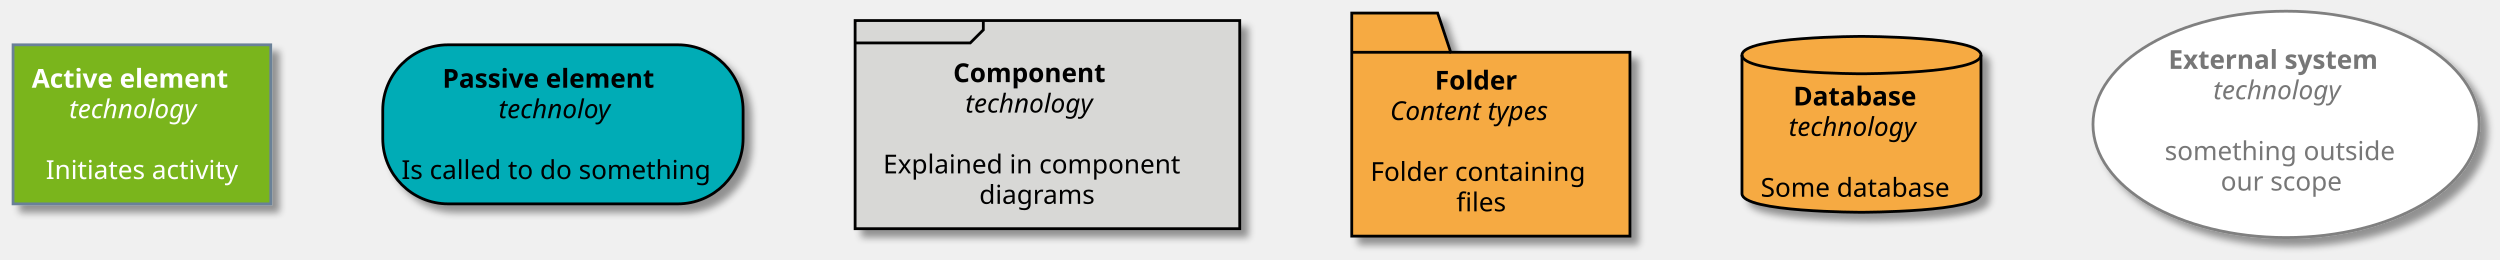
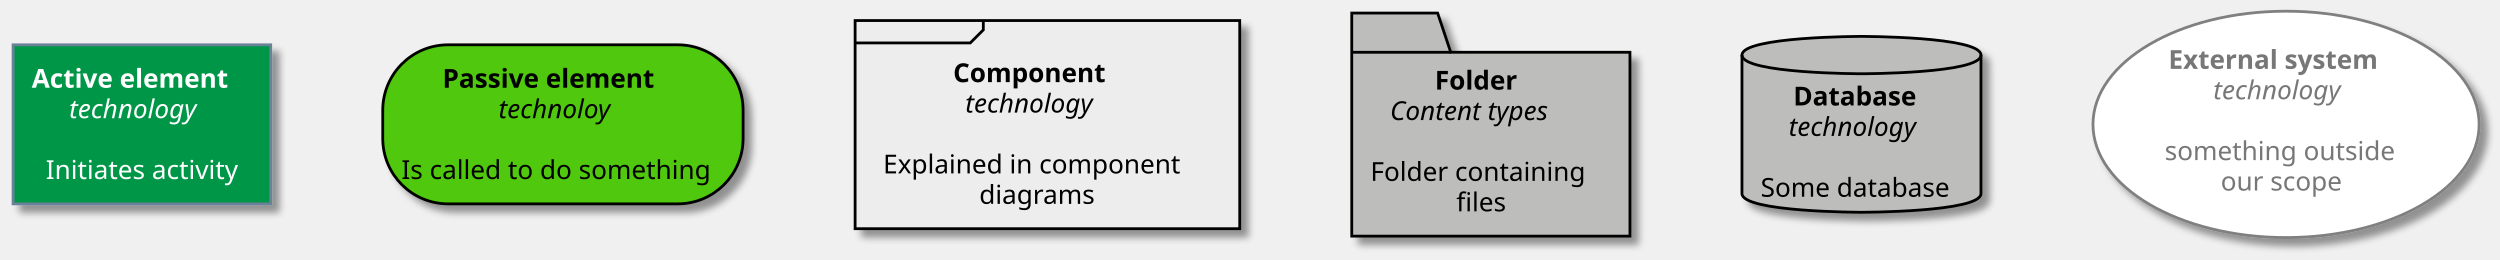
<svg xmlns="http://www.w3.org/2000/svg" contentScriptType="application/ecmascript" contentStyleType="text/css" height="139px" preserveAspectRatio="none" style="width:1339px;height:139px;background:#FFFFFF;" version="1.1" viewBox="0 0 1339 139" width="1339px" zoomAndPan="magnify">
  <defs>
-     <filter height="300%" id="f121ktiirr6qu5" width="300%" x="-1" y="-1">
+     <filter height="300%" id="fzpzya12sh0jm" width="300%" x="-1" y="-1">
      <feGaussianBlur result="blurOut" stdDeviation="2.0" />
      <feColorMatrix in="blurOut" result="blurOut2" type="matrix" values="0 0 0 0 0 0 0 0 0 0 0 0 0 0 0 0 0 0 .4 0" />
      <feOffset dx="4.0" dy="4.0" in="blurOut2" result="blurOut3" />
      <feBlend in="SourceGraphic" in2="blurOut3" mode="normal" />
    </filter>
  </defs>
  <g>
-     <rect fill="#7AB51D" filter="url(#f121ktiirr6qu5)" height="85.188" style="stroke:#6A8198;stroke-width:1.5;" width="138" x="7" y="24" />
+     <rect fill="#009646" filter="url(#fzpzya12sh0jm)" height="85.188" style="stroke:#6A8198;stroke-width:1.5;" width="138" x="7" y="24" />
    <text fill="#FFFFFF" font-family="sans-serif" font-size="14" font-weight="bold" lengthAdjust="spacing" textLength="118" x="17" y="46.995">Active element</text>
    <text fill="#FFFFFF" font-family="sans-serif" font-size="14" font-style="italic" lengthAdjust="spacing" textLength="78" x="37" y="63.292">technology</text>
    <text fill="#FFFFFF" font-family="sans-serif" font-size="14" lengthAdjust="spacing" textLength="0" x="78" y="79.589" />
    <text fill="#FFFFFF" font-family="sans-serif" font-size="14" lengthAdjust="spacing" textLength="103" x="24.5" y="95.886">Initiates activity</text>
-     <ellipse cx="1224.409" cy="66.618" fill="#FFFFFF" filter="url(#f121ktiirr6qu5)" rx="103.409" ry="60.618" style="stroke:#808080;stroke-width:1.5;" />
+     <ellipse cx="1224.409" cy="66.618" fill="#FFFFFF" filter="url(#fzpzya12sh0jm)" rx="103.409" ry="60.618" style="stroke:#808080;stroke-width:1.5;" />
    <text fill="#777777" font-family="sans-serif" font-size="14" font-weight="bold" lengthAdjust="spacing" textLength="126" x="1161.409" y="36.871">External system</text>
    <text fill="#777777" font-family="sans-serif" font-size="14" font-style="italic" lengthAdjust="spacing" textLength="78" x="1185.409" y="53.168">technology</text>
    <text fill="#777777" font-family="sans-serif" font-size="14" lengthAdjust="spacing" textLength="0" x="1226.409" y="69.465" />
    <text fill="#777777" font-family="sans-serif" font-size="14" lengthAdjust="spacing" textLength="130" x="1159.409" y="85.762">something outside</text>
    <text fill="#777777" font-family="sans-serif" font-size="14" lengthAdjust="spacing" textLength="70" x="1189.409" y="102.059">our scope</text>
-     <rect fill="#D8D8D6" filter="url(#f121ktiirr6qu5)" height="111.484" style="stroke:#000000;stroke-width:1.5;" width="206" x="458" y="11" />
+     <rect fill="#EDEDED" filter="url(#fzpzya12sh0jm)" height="111.484" style="stroke:#000000;stroke-width:1.5;" width="206" x="458" y="11" />
    <path d="M526.667,11 L526.667,16 L519.667,23 L458,23 " fill="none" style="stroke:#000000;stroke-width:1.5;" />
    <text fill="#000000" font-family="sans-serif" font-size="14" font-weight="bold" lengthAdjust="spacing" textLength="91" x="510.5" y="43.995">Component</text>
    <text fill="#000000" font-family="sans-serif" font-size="14" font-style="italic" lengthAdjust="spacing" textLength="78" x="517" y="60.292">technology</text>
    <text fill="#000000" font-family="sans-serif" font-size="14" lengthAdjust="spacing" textLength="0" x="558" y="76.589" />
    <text fill="#000000" font-family="sans-serif" font-size="14" lengthAdjust="spacing" textLength="166" x="473" y="92.886">Explained in component</text>
    <text fill="#000000" font-family="sans-serif" font-size="14" lengthAdjust="spacing" textLength="63" x="524.5" y="109.183">diagrams</text>
-     <rect fill="#00ACB6" filter="url(#f121ktiirr6qu5)" height="85.188" rx="35" ry="35" style="stroke:#000000;stroke-width:1.5;" width="193" x="205" y="24" />
+     <rect fill="#50C80A" filter="url(#fzpzya12sh0jm)" height="85.188" rx="35" ry="35" style="stroke:#000000;stroke-width:1.5;" width="193" x="205" y="24" />
    <text fill="#000000" font-family="sans-serif" font-size="14" font-weight="bold" lengthAdjust="spacing" textLength="129" x="237" y="46.995">Passive element</text>
    <text fill="#000000" font-family="sans-serif" font-size="14" font-style="italic" lengthAdjust="spacing" textLength="69" x="267" y="63.292">technoloy</text>
    <text fill="#000000" font-family="sans-serif" font-size="14" lengthAdjust="spacing" textLength="0" x="303.5" y="79.589" />
    <text fill="#000000" font-family="sans-serif" font-size="14" lengthAdjust="spacing" textLength="173" x="215" y="95.886">Is called to do something</text>
-     <polygon fill="#F6AA42" filter="url(#f121ktiirr6qu5)" points="724,7,770,7,777,28,873,28,873,126.484,724,126.484,724,7" style="stroke:#000000;stroke-width:1.5;" />
+     <polygon fill="#BDBDBB" filter="url(#fzpzya12sh0jm)" points="724,7,770,7,777,28,873,28,873,126.484,724,126.484,724,7" style="stroke:#000000;stroke-width:1.5;" />
    <line style="stroke:#000000;stroke-width:1.5;" x1="724" x2="777" y1="28" y2="28" />
    <text fill="#000000" font-family="sans-serif" font-size="14" font-weight="bold" lengthAdjust="spacing" textLength="50" x="768.5" y="47.995">Folder</text>
    <text fill="#000000" font-family="sans-serif" font-size="14" font-style="italic" lengthAdjust="spacing" textLength="98" x="744.5" y="64.292">Content types</text>
    <text fill="#000000" font-family="sans-serif" font-size="14" lengthAdjust="spacing" textLength="0" x="795.5" y="80.589" />
    <text fill="#000000" font-family="sans-serif" font-size="14" lengthAdjust="spacing" textLength="119" x="734" y="96.886">Folder containing</text>
    <text fill="#000000" font-family="sans-serif" font-size="14" lengthAdjust="spacing" textLength="27" x="780" y="113.183">files</text>
-     <path d="M933,29.5 C933,19.5 997,19.5 997,19.5 C997,19.5 1061,19.5 1061,29.5 L1061,103.688 C1061,113.688 997,113.688 997,113.688 C997,113.688 933,113.688 933,103.688 L933,29.5 " fill="#F6AA42" filter="url(#f121ktiirr6qu5)" style="stroke:#000000;stroke-width:1.5;" />
+     <path d="M933,29.5 C933,19.5 997,19.5 997,19.5 C997,19.5 1061,19.5 1061,29.5 L1061,103.688 C1061,113.688 997,113.688 997,113.688 C997,113.688 933,113.688 933,103.688 L933,29.5 " fill="#BDBDBB" filter="url(#fzpzya12sh0jm)" style="stroke:#000000;stroke-width:1.5;" />
    <path d="M933,29.5 C933,39.5 997,39.5 997,39.5 C997,39.5 1061,39.5 1061,29.5 " fill="none" style="stroke:#000000;stroke-width:1.5;" />
    <text fill="#000000" font-family="sans-serif" font-size="14" font-weight="bold" lengthAdjust="spacing" textLength="73" x="960.5" y="56.495">Database</text>
    <text fill="#000000" font-family="sans-serif" font-size="14" font-style="italic" lengthAdjust="spacing" textLength="78" x="958" y="72.792">technology</text>
    <text fill="#000000" font-family="sans-serif" font-size="14" lengthAdjust="spacing" textLength="0" x="999" y="89.089" />
    <text fill="#000000" font-family="sans-serif" font-size="14" lengthAdjust="spacing" textLength="108" x="943" y="105.386">Some database</text>
  </g>
</svg>
